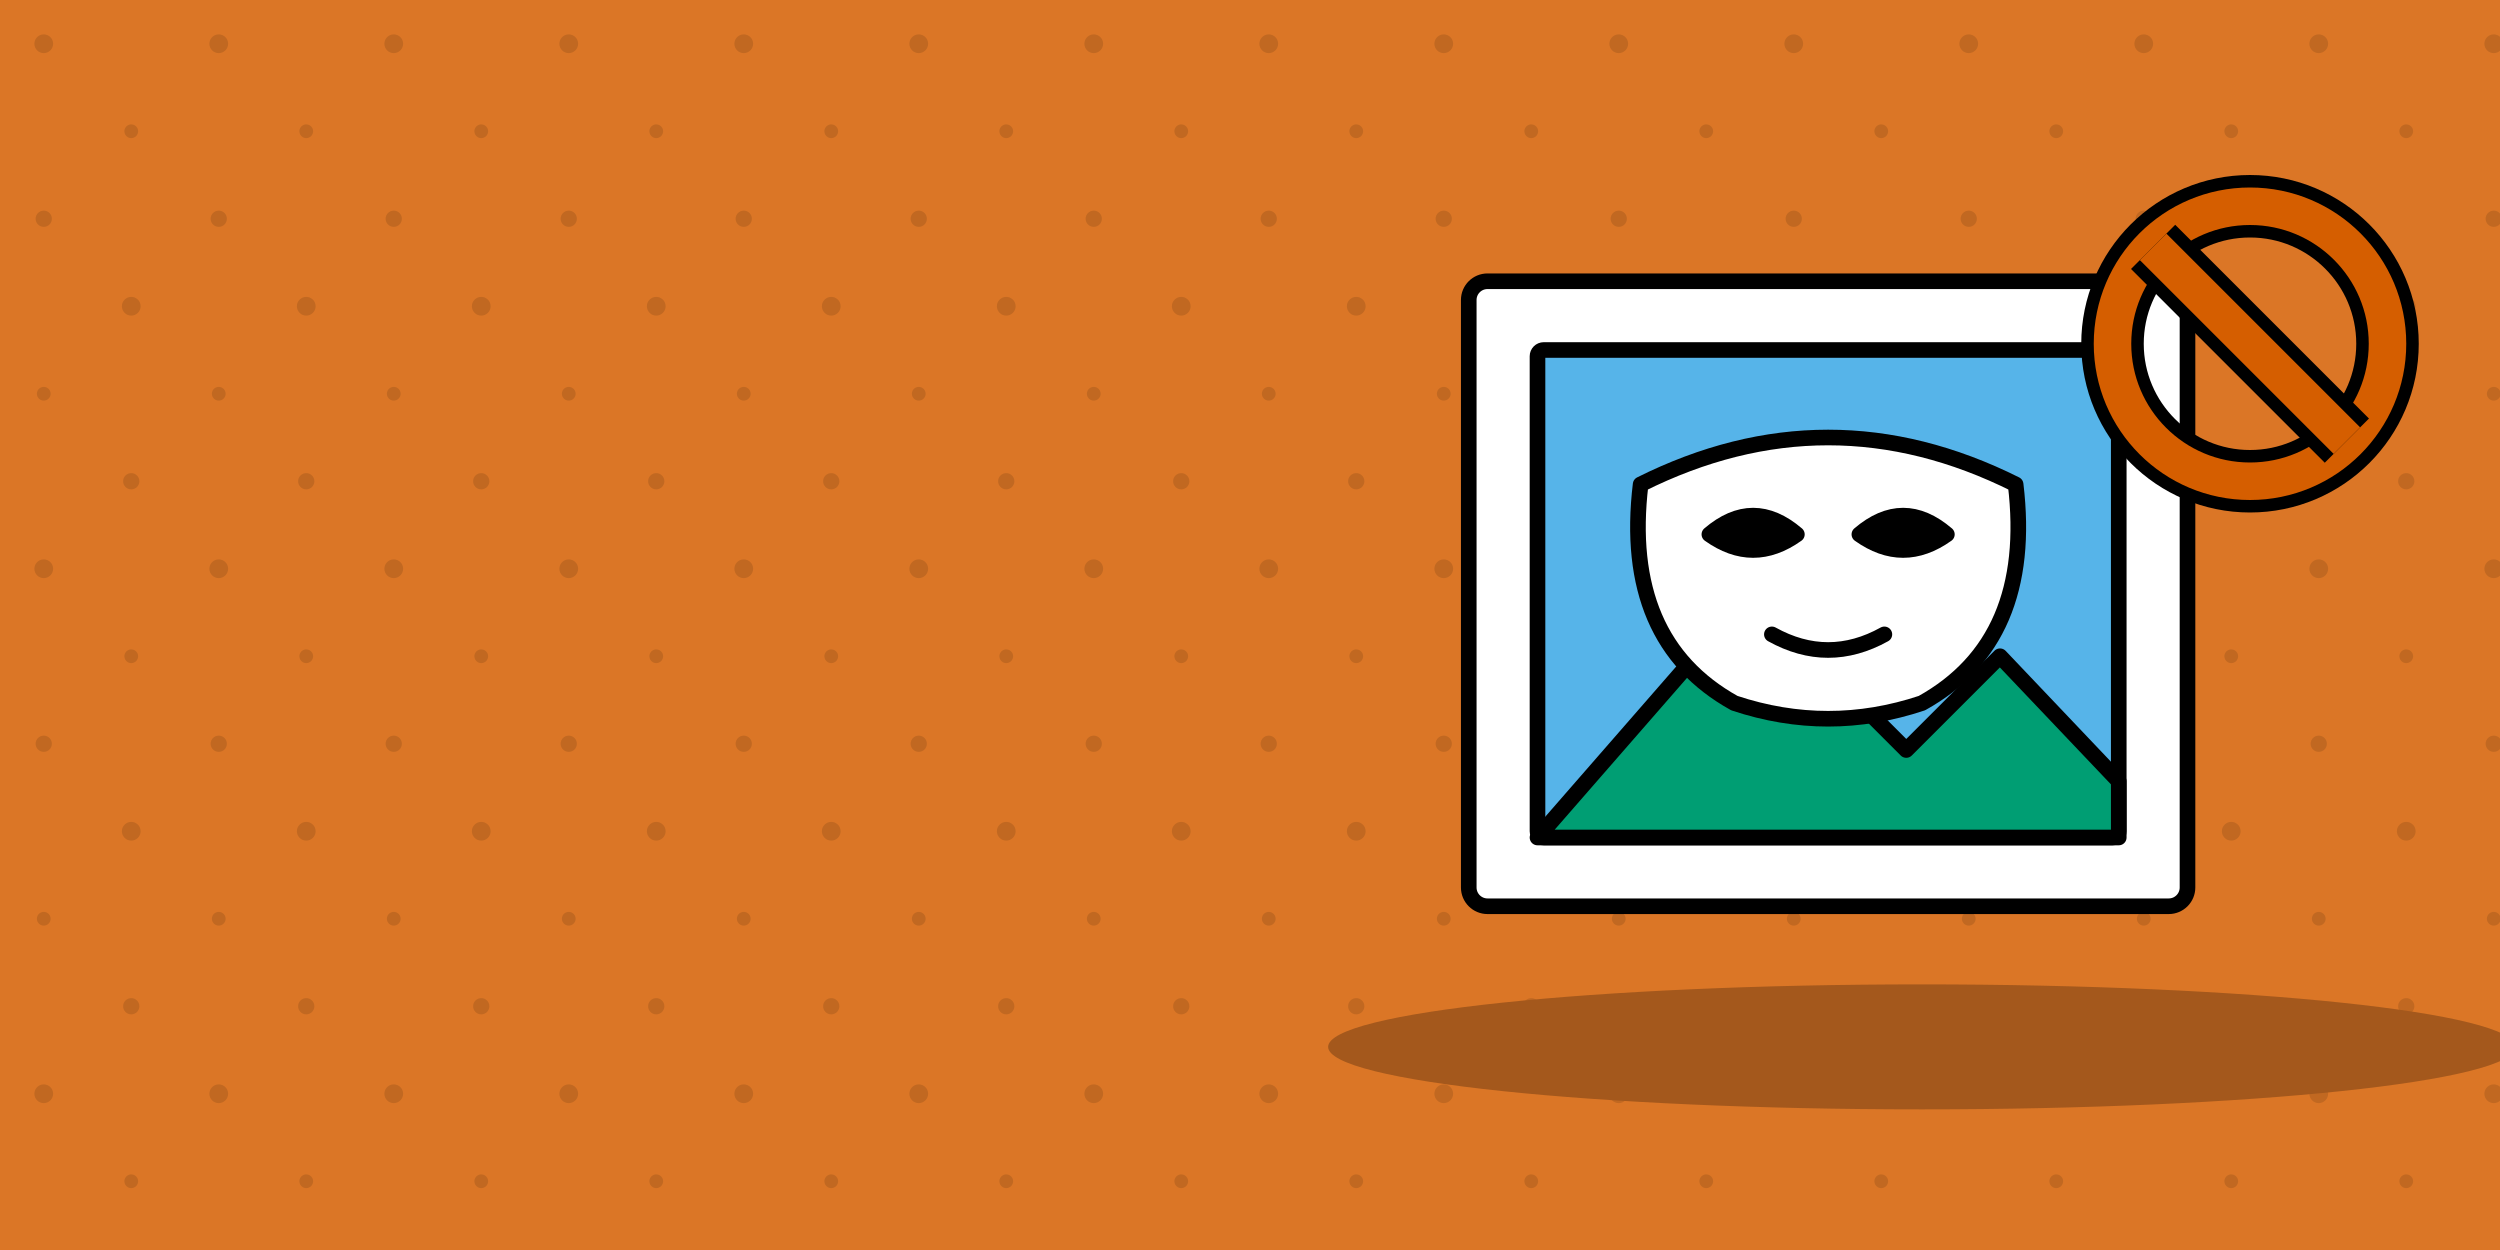
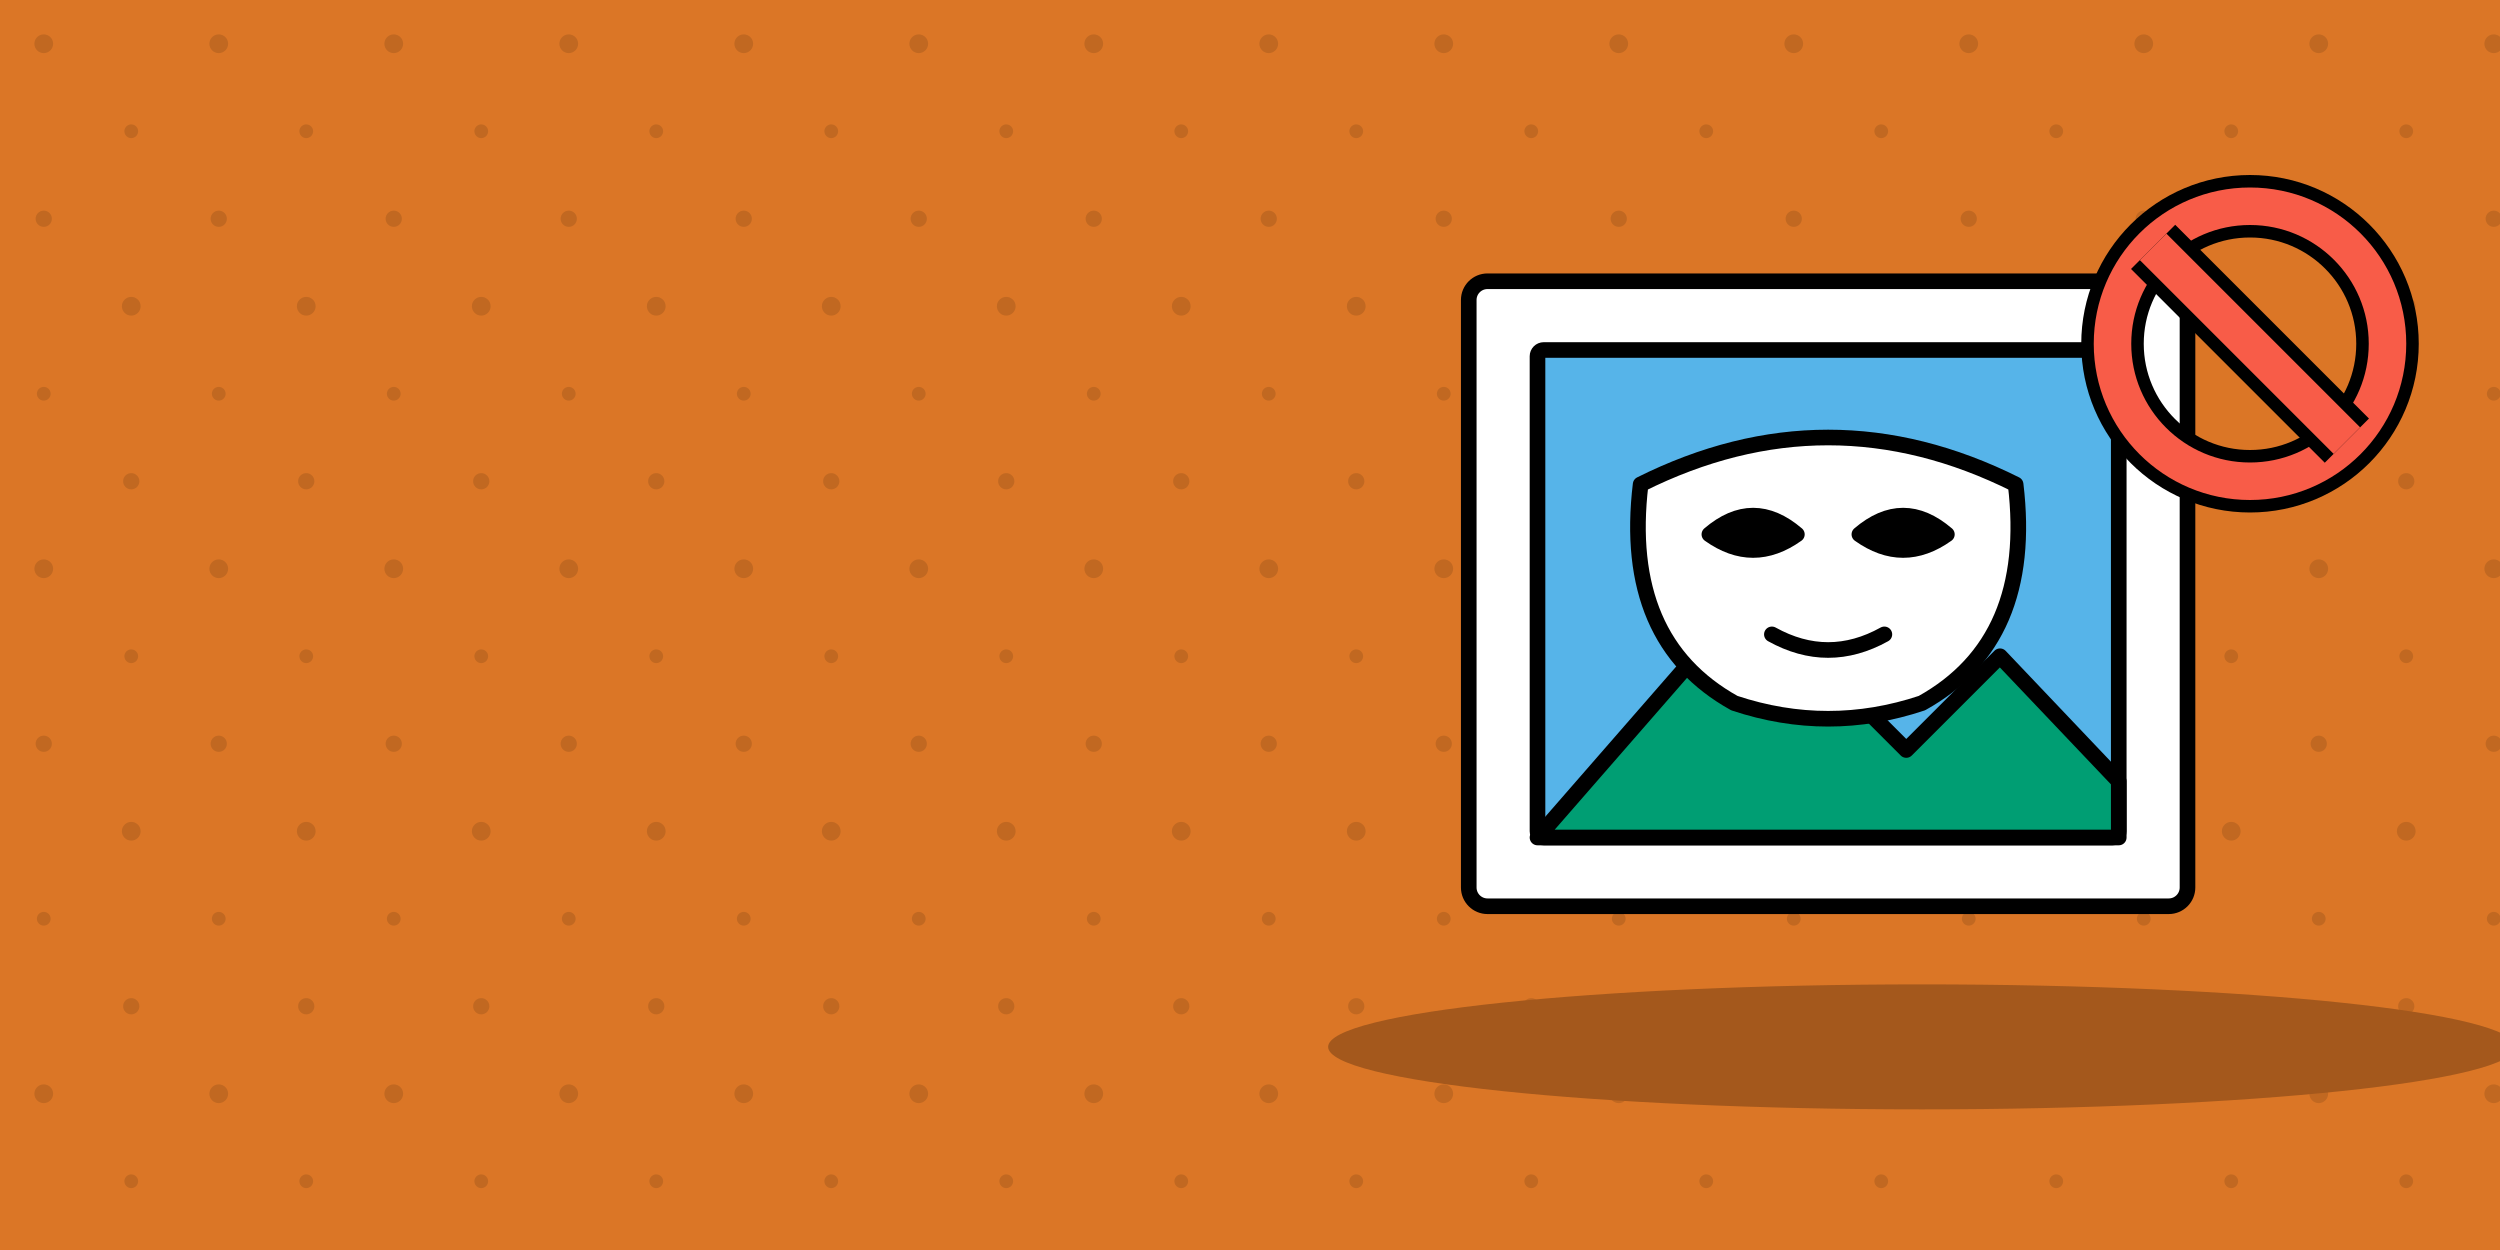
<svg xmlns="http://www.w3.org/2000/svg" viewBox="0 0 800 400" width="800" height="400">
  <rect width="800" height="400" fill="#DB7626" />
  <g fill="#C16821">
    <circle cx="14" cy="14" r="3.0" />
    <circle cx="14" cy="70" r="2.6" />
    <circle cx="14" cy="126" r="2.2" />
    <circle cx="14" cy="182" r="3.0" />
    <circle cx="14" cy="238" r="2.6" />
    <circle cx="14" cy="294" r="2.2" />
    <circle cx="14" cy="350" r="3.0" />
    <circle cx="42" cy="42" r="2.2" />
    <circle cx="42" cy="98" r="3.0" />
    <circle cx="42" cy="154" r="2.6" />
    <circle cx="42" cy="210" r="2.2" />
    <circle cx="42" cy="266" r="3.0" />
    <circle cx="42" cy="322" r="2.6" />
    <circle cx="42" cy="378" r="2.2" />
    <circle cx="70" cy="14" r="3.0" />
    <circle cx="70" cy="70" r="2.6" />
    <circle cx="70" cy="126" r="2.2" />
    <circle cx="70" cy="182" r="3.0" />
    <circle cx="70" cy="238" r="2.6" />
    <circle cx="70" cy="294" r="2.2" />
    <circle cx="70" cy="350" r="3.0" />
    <circle cx="98" cy="42" r="2.2" />
    <circle cx="98" cy="98" r="3.0" />
    <circle cx="98" cy="154" r="2.6" />
    <circle cx="98" cy="210" r="2.2" />
    <circle cx="98" cy="266" r="3.0" />
    <circle cx="98" cy="322" r="2.6" />
    <circle cx="98" cy="378" r="2.2" />
    <circle cx="126" cy="14" r="3.0" />
    <circle cx="126" cy="70" r="2.6" />
    <circle cx="126" cy="126" r="2.2" />
    <circle cx="126" cy="182" r="3.0" />
    <circle cx="126" cy="238" r="2.6" />
    <circle cx="126" cy="294" r="2.2" />
    <circle cx="126" cy="350" r="3.0" />
    <circle cx="154" cy="42" r="2.2" />
    <circle cx="154" cy="98" r="3.0" />
    <circle cx="154" cy="154" r="2.6" />
    <circle cx="154" cy="210" r="2.2" />
    <circle cx="154" cy="266" r="3.0" />
    <circle cx="154" cy="322" r="2.6" />
    <circle cx="154" cy="378" r="2.2" />
    <circle cx="182" cy="14" r="3.0" />
    <circle cx="182" cy="70" r="2.6" />
    <circle cx="182" cy="126" r="2.2" />
    <circle cx="182" cy="182" r="3.0" />
    <circle cx="182" cy="238" r="2.6" />
    <circle cx="182" cy="294" r="2.2" />
    <circle cx="182" cy="350" r="3.0" />
    <circle cx="210" cy="42" r="2.2" />
    <circle cx="210" cy="98" r="3.0" />
    <circle cx="210" cy="154" r="2.6" />
    <circle cx="210" cy="210" r="2.2" />
    <circle cx="210" cy="266" r="3.0" />
    <circle cx="210" cy="322" r="2.6" />
    <circle cx="210" cy="378" r="2.2" />
    <circle cx="238" cy="14" r="3.0" />
    <circle cx="238" cy="70" r="2.6" />
    <circle cx="238" cy="126" r="2.2" />
    <circle cx="238" cy="182" r="3.0" />
    <circle cx="238" cy="238" r="2.6" />
    <circle cx="238" cy="294" r="2.2" />
    <circle cx="238" cy="350" r="3.0" />
    <circle cx="266" cy="42" r="2.2" />
    <circle cx="266" cy="98" r="3.0" />
    <circle cx="266" cy="154" r="2.6" />
    <circle cx="266" cy="210" r="2.2" />
    <circle cx="266" cy="266" r="3.0" />
    <circle cx="266" cy="322" r="2.6" />
    <circle cx="266" cy="378" r="2.2" />
    <circle cx="294" cy="14" r="3.0" />
    <circle cx="294" cy="70" r="2.6" />
    <circle cx="294" cy="126" r="2.2" />
    <circle cx="294" cy="182" r="3.0" />
    <circle cx="294" cy="238" r="2.6" />
    <circle cx="294" cy="294" r="2.2" />
    <circle cx="294" cy="350" r="3.0" />
    <circle cx="322" cy="42" r="2.2" />
    <circle cx="322" cy="98" r="3.0" />
    <circle cx="322" cy="154" r="2.6" />
    <circle cx="322" cy="210" r="2.2" />
    <circle cx="322" cy="266" r="3.0" />
    <circle cx="322" cy="322" r="2.6" />
    <circle cx="322" cy="378" r="2.2" />
    <circle cx="350" cy="14" r="3.0" />
    <circle cx="350" cy="70" r="2.6" />
    <circle cx="350" cy="126" r="2.2" />
    <circle cx="350" cy="182" r="3.0" />
    <circle cx="350" cy="238" r="2.6" />
    <circle cx="350" cy="294" r="2.2" />
    <circle cx="350" cy="350" r="3.0" />
    <circle cx="378" cy="42" r="2.2" />
    <circle cx="378" cy="98" r="3.0" />
    <circle cx="378" cy="154" r="2.6" />
    <circle cx="378" cy="210" r="2.2" />
    <circle cx="378" cy="266" r="3.0" />
    <circle cx="378" cy="322" r="2.6" />
    <circle cx="378" cy="378" r="2.2" />
    <circle cx="406" cy="14" r="3.0" />
    <circle cx="406" cy="70" r="2.6" />
    <circle cx="406" cy="126" r="2.2" />
    <circle cx="406" cy="182" r="3.0" />
    <circle cx="406" cy="238" r="2.6" />
    <circle cx="406" cy="294" r="2.2" />
    <circle cx="406" cy="350" r="3.0" />
    <circle cx="434" cy="42" r="2.2" />
    <circle cx="434" cy="98" r="3.0" />
    <circle cx="434" cy="154" r="2.6" />
    <circle cx="434" cy="210" r="2.2" />
    <circle cx="434" cy="266" r="3.0" />
    <circle cx="434" cy="322" r="2.6" />
    <circle cx="434" cy="378" r="2.2" />
    <circle cx="462" cy="14" r="3.0" />
    <circle cx="462" cy="70" r="2.6" />
    <circle cx="462" cy="126" r="2.2" />
    <circle cx="462" cy="182" r="3.0" />
    <circle cx="462" cy="238" r="2.6" />
    <circle cx="462" cy="294" r="2.2" />
    <circle cx="462" cy="350" r="3.0" />
    <circle cx="490" cy="42" r="2.2" />
    <circle cx="490" cy="98" r="3.0" />
    <circle cx="490" cy="154" r="2.6" />
    <circle cx="490" cy="210" r="2.2" />
    <circle cx="490" cy="266" r="3.0" />
    <circle cx="490" cy="322" r="2.6" />
    <circle cx="490" cy="378" r="2.2" />
    <circle cx="518" cy="14" r="3.0" />
    <circle cx="518" cy="70" r="2.6" />
    <circle cx="518" cy="126" r="2.2" />
    <circle cx="518" cy="182" r="3.0" />
    <circle cx="518" cy="238" r="2.6" />
    <circle cx="518" cy="294" r="2.2" />
    <circle cx="518" cy="350" r="3.0" />
    <circle cx="546" cy="42" r="2.2" />
    <circle cx="546" cy="98" r="3.0" />
    <circle cx="546" cy="154" r="2.6" />
    <circle cx="546" cy="210" r="2.2" />
    <circle cx="546" cy="266" r="3.0" />
    <circle cx="546" cy="322" r="2.6" />
    <circle cx="546" cy="378" r="2.2" />
    <circle cx="574" cy="14" r="3.0" />
    <circle cx="574" cy="70" r="2.6" />
    <circle cx="574" cy="126" r="2.2" />
    <circle cx="574" cy="182" r="3.0" />
    <circle cx="574" cy="238" r="2.6" />
    <circle cx="574" cy="294" r="2.2" />
    <circle cx="574" cy="350" r="3.0" />
    <circle cx="602" cy="42" r="2.2" />
    <circle cx="602" cy="98" r="3.0" />
    <circle cx="602" cy="154" r="2.6" />
    <circle cx="602" cy="210" r="2.2" />
    <circle cx="602" cy="266" r="3.0" />
    <circle cx="602" cy="322" r="2.6" />
    <circle cx="602" cy="378" r="2.2" />
    <circle cx="630" cy="14" r="3.0" />
    <circle cx="630" cy="70" r="2.6" />
    <circle cx="630" cy="126" r="2.2" />
    <circle cx="630" cy="182" r="3.0" />
    <circle cx="630" cy="238" r="2.6" />
    <circle cx="630" cy="294" r="2.2" />
    <circle cx="630" cy="350" r="3.0" />
    <circle cx="658" cy="42" r="2.2" />
    <circle cx="658" cy="98" r="3.0" />
    <circle cx="658" cy="154" r="2.6" />
    <circle cx="658" cy="210" r="2.2" />
    <circle cx="658" cy="266" r="3.0" />
    <circle cx="658" cy="322" r="2.6" />
    <circle cx="658" cy="378" r="2.2" />
    <circle cx="686" cy="14" r="3.0" />
    <circle cx="686" cy="70" r="2.6" />
    <circle cx="686" cy="126" r="2.2" />
    <circle cx="686" cy="182" r="3.0" />
    <circle cx="686" cy="238" r="2.6" />
    <circle cx="686" cy="294" r="2.2" />
    <circle cx="686" cy="350" r="3.0" />
    <circle cx="714" cy="42" r="2.2" />
    <circle cx="714" cy="98" r="3.0" />
    <circle cx="714" cy="154" r="2.6" />
    <circle cx="714" cy="210" r="2.2" />
    <circle cx="714" cy="266" r="3.0" />
    <circle cx="714" cy="322" r="2.6" />
    <circle cx="714" cy="378" r="2.2" />
    <circle cx="742" cy="14" r="3.0" />
    <circle cx="742" cy="70" r="2.6" />
    <circle cx="742" cy="126" r="2.2" />
    <circle cx="742" cy="182" r="3.0" />
    <circle cx="742" cy="238" r="2.6" />
    <circle cx="742" cy="294" r="2.2" />
    <circle cx="742" cy="350" r="3.0" />
    <circle cx="770" cy="42" r="2.2" />
    <circle cx="770" cy="98" r="3.0" />
    <circle cx="770" cy="154" r="2.6" />
    <circle cx="770" cy="210" r="2.2" />
    <circle cx="770" cy="266" r="3.0" />
    <circle cx="770" cy="322" r="2.6" />
    <circle cx="770" cy="378" r="2.2" />
    <circle cx="798" cy="14" r="3.0" />
    <circle cx="798" cy="70" r="2.6" />
    <circle cx="798" cy="126" r="2.2" />
    <circle cx="798" cy="182" r="3.0" />
    <circle cx="798" cy="238" r="2.6" />
    <circle cx="798" cy="294" r="2.2" />
    <circle cx="798" cy="350" r="3.0" />
  </g>
  <ellipse cx="615" cy="335" rx="190" ry="20" fill="#A4581C" />
  <rect x="470" y="90" width="230" height="200" rx="6" fill="#FFFFFF" stroke="#000" stroke-width="5" stroke-linejoin="round" stroke-linecap="round" />
  <rect x="492" y="112" width="186" height="156" rx="2" fill="#56B4E9" stroke="#000" stroke-width="5" stroke-linejoin="round" stroke-linecap="round" />
  <path d="M492 268 L560 190 L610 240 L640 210 L678 250 V268 Z" fill="#009E73" stroke="#000" stroke-width="5" stroke-linejoin="round" stroke-linecap="round" />
  <g transform="translate(585 175) rotate(0) scale(1)">
    <path d="M-60 -20 Q0 -50 60 -20 Q66 30 30 50 Q0 60 -30 50 Q-66 30 -60 -20 Z" fill="#FFFFFF" stroke="#000" stroke-width="5" stroke-linejoin="round" stroke-linecap="round" />
    <path d="M-38 -4 Q-24 -16 -10 -4 Q-24 6 -38 -4 Z" fill="#000" stroke="#000" stroke-width="5" stroke-linejoin="round" stroke-linecap="round" />
    <path d="M10 -4 Q24 -16 38 -4 Q24 6 10 -4 Z" fill="#000" stroke="#000" stroke-width="5" stroke-linejoin="round" stroke-linecap="round" />
    <path d="M-18 28 Q0 38 18 28" fill="none" stroke="#000" stroke-width="5" stroke-linejoin="round" stroke-linecap="round" />
  </g>
  <circle cx="720" cy="110" r="44" fill="none" stroke="#000" stroke-width="20" />
-   <circle cx="720" cy="110" r="44" fill="none" stroke="#D55E00" stroke-width="12" />
+   <circle cx="720" cy="110" r="44" fill="none" stroke="#F85C48" stroke-width="12" />
  <path d="M689 79 L751 141" stroke="#000" stroke-width="20" />
-   <path d="M689 79 L751 141" stroke="#D55E00" stroke-width="12" />
+   <path d="M689 79 L751 141" stroke="#F85C48" stroke-width="12" />
</svg>
